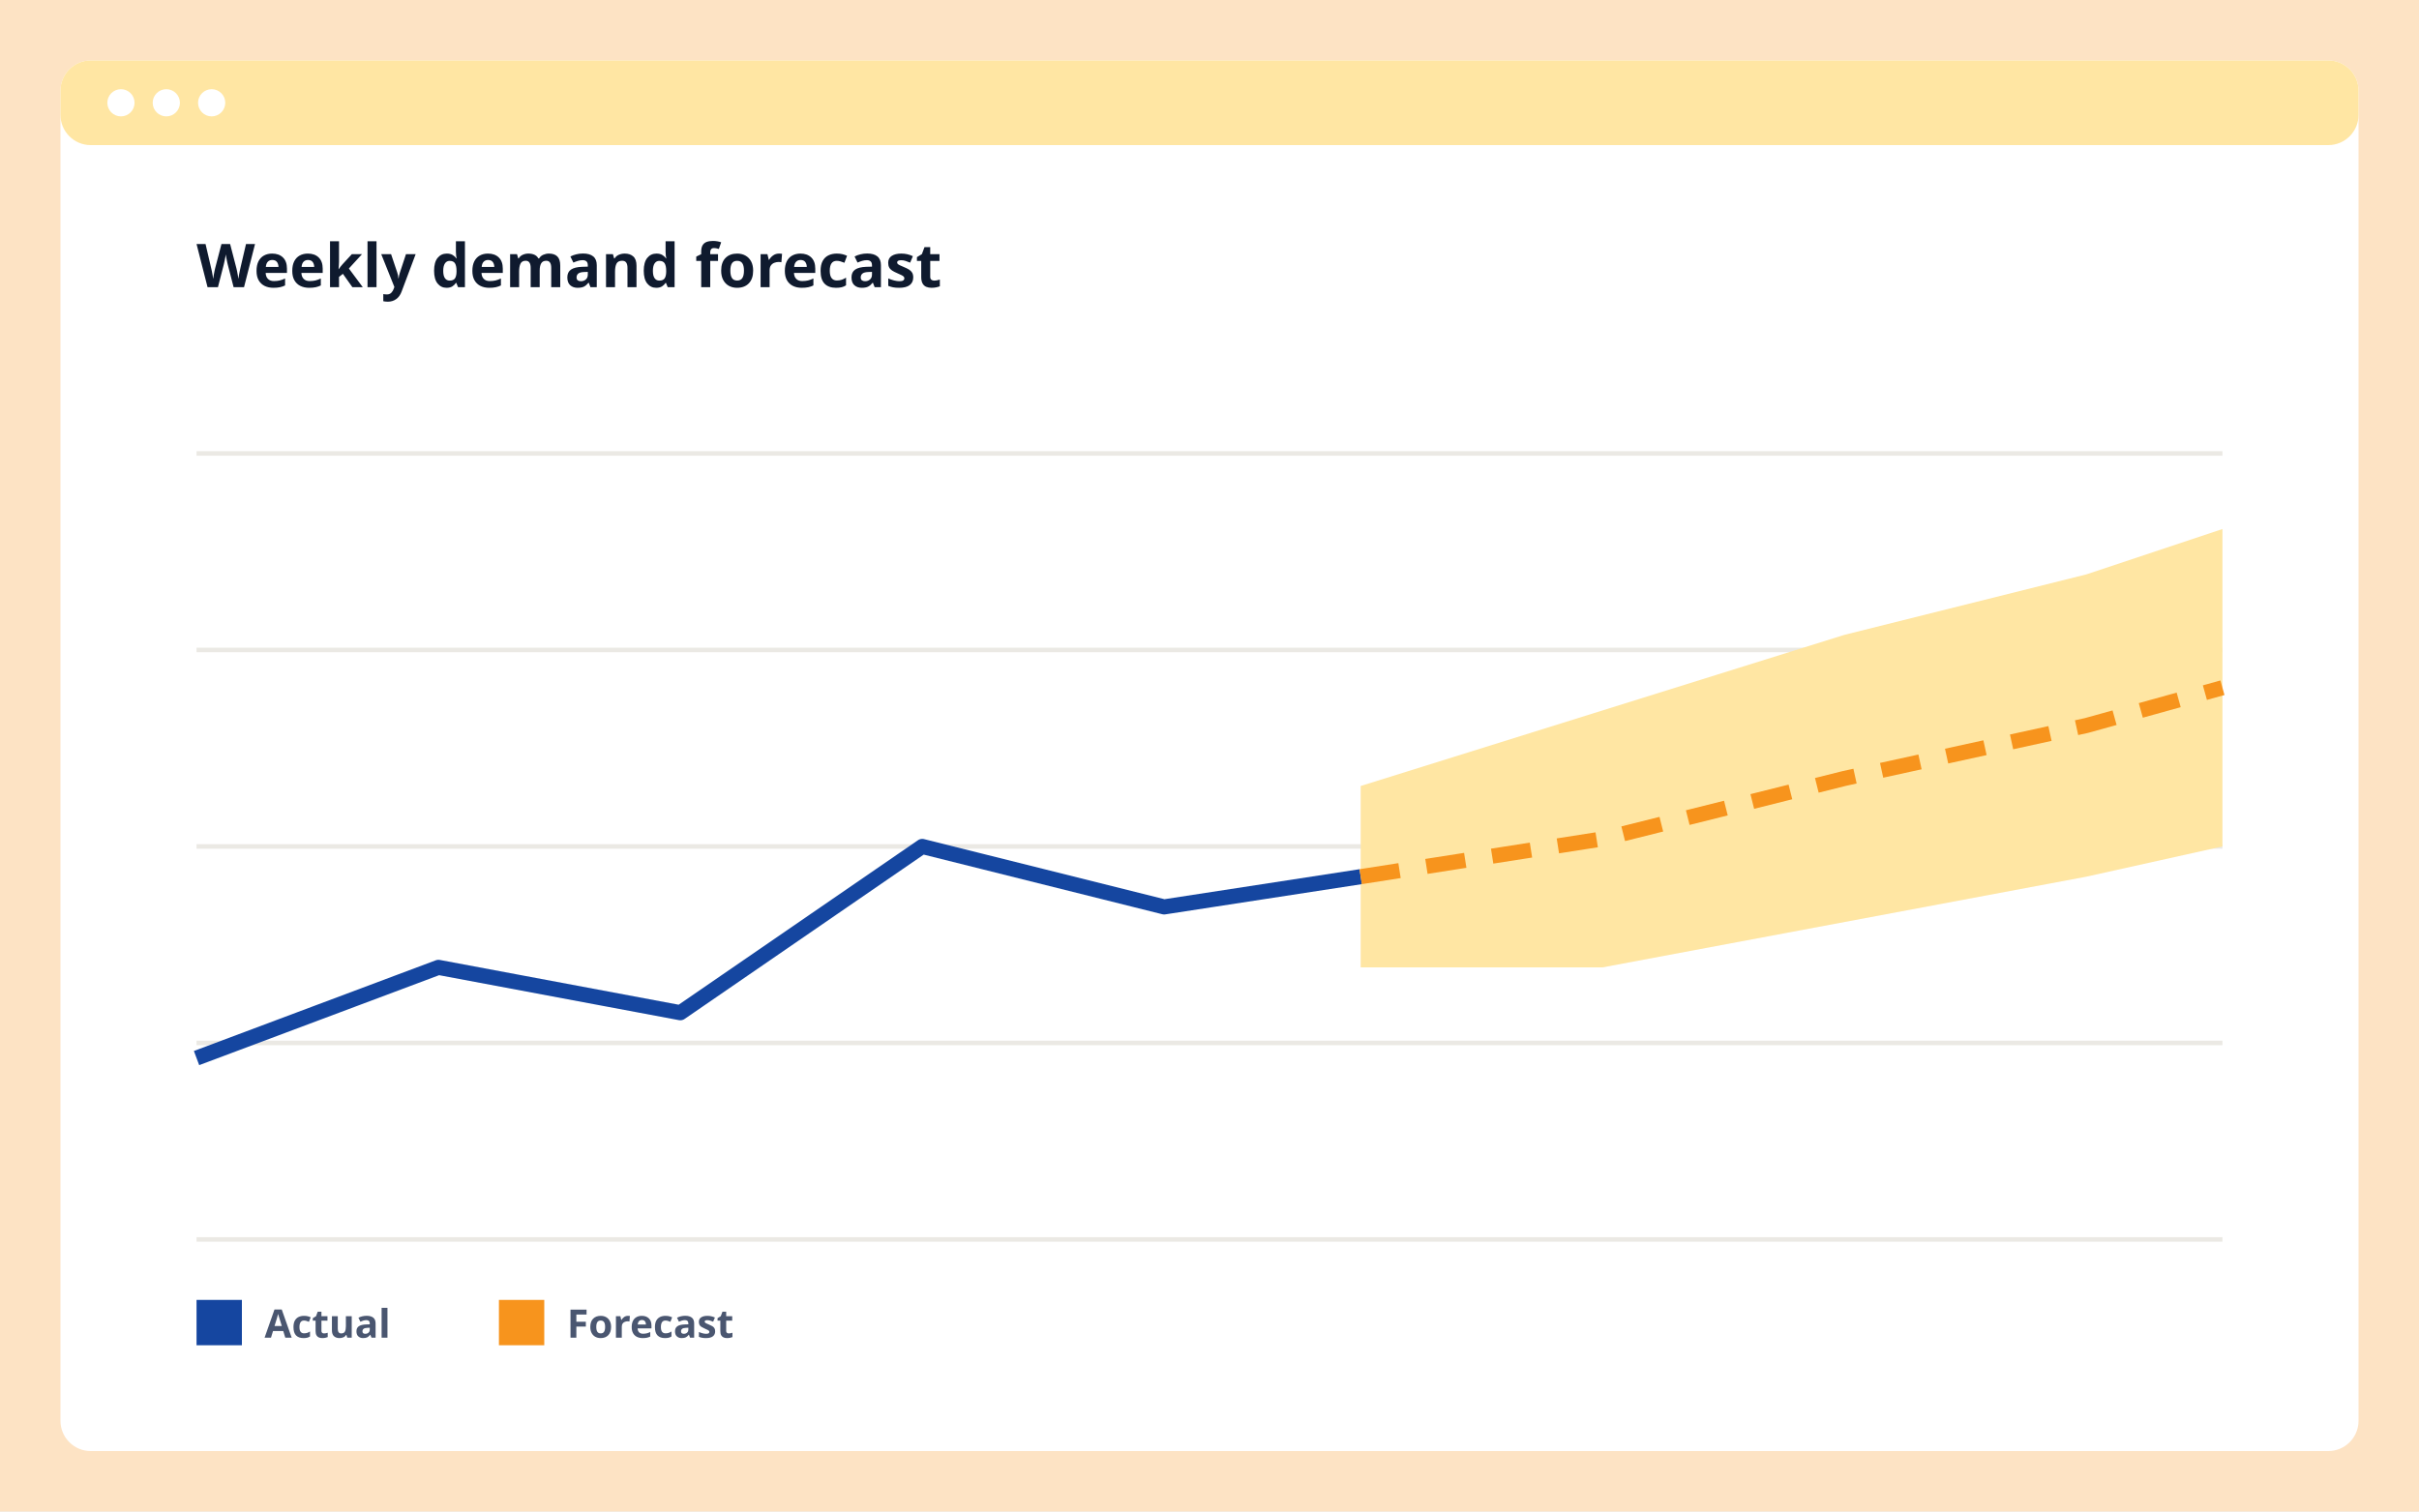
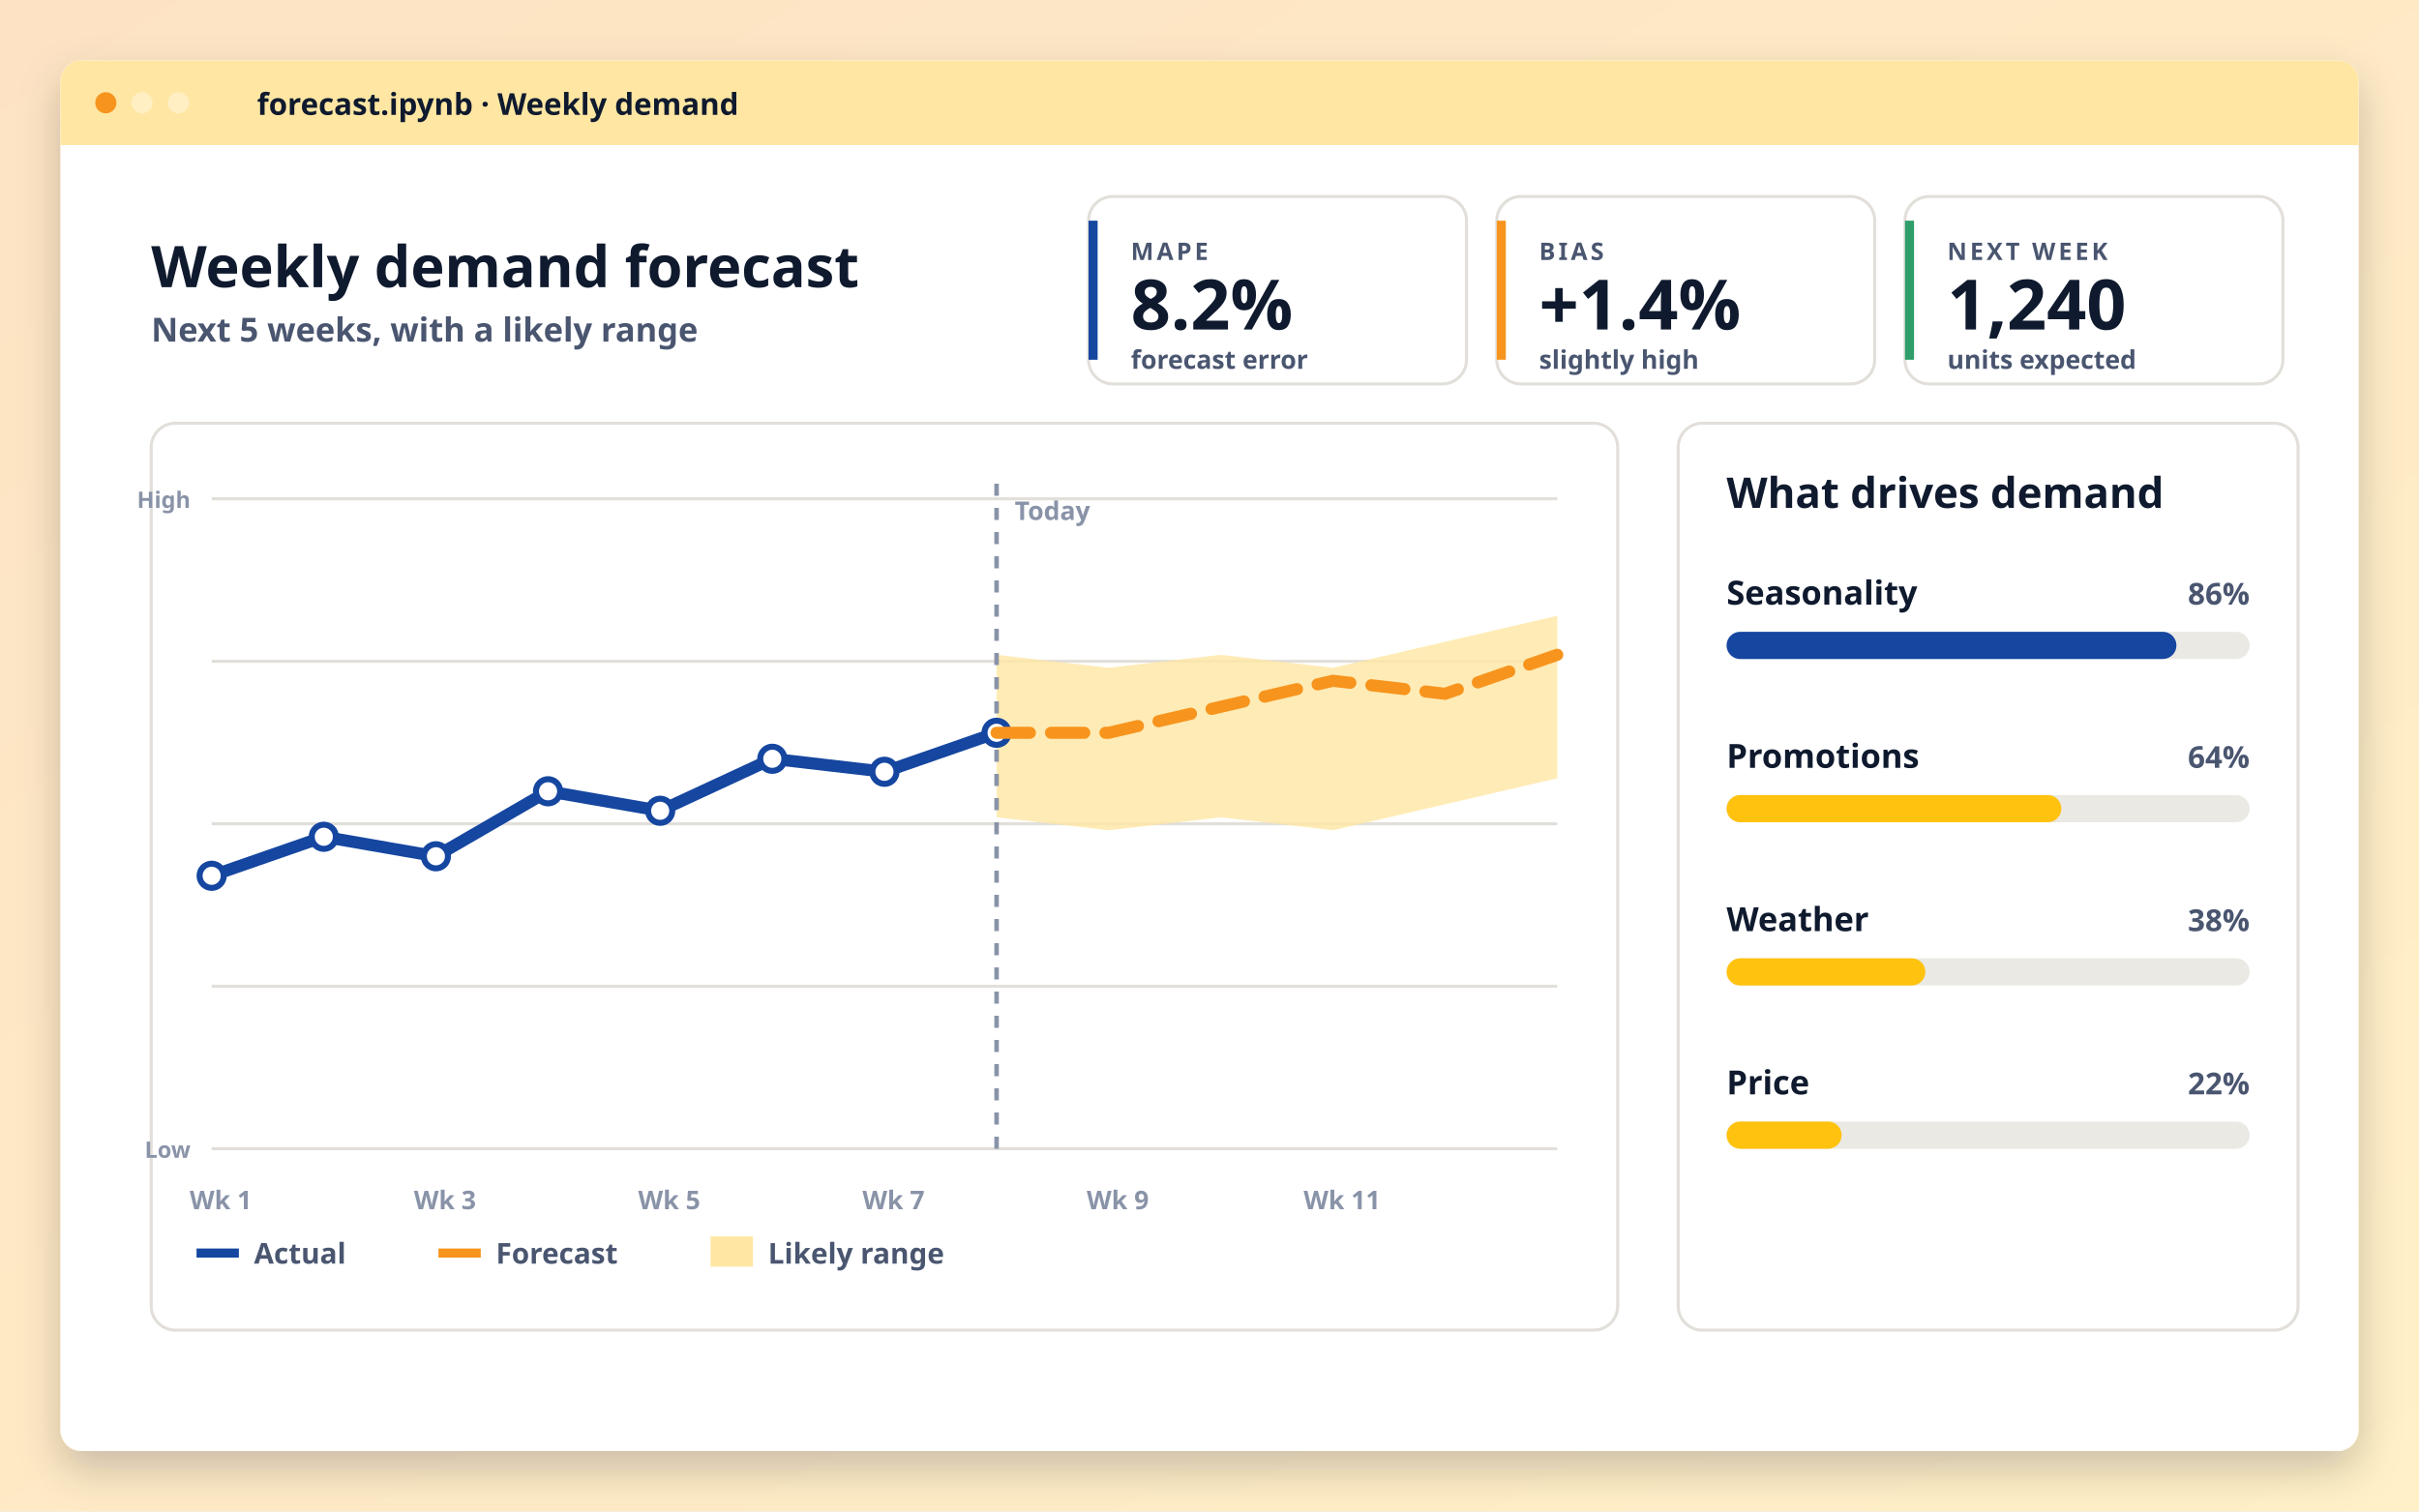
<svg xmlns="http://www.w3.org/2000/svg" viewBox="0 0 1600 1000" width="1600" height="1000">
-   <rect width="1600" height="1000" fill="#fde3c4" />
-   <rect x="40" y="40" width="1520" height="920" rx="20" fill="#ffffff" />
-   <rect x="40" y="40" width="1520" height="56" rx="20" fill="#ffe6a3" />
-   <circle cx="80" cy="68" r="9" fill="#ffffff" />
-   <circle cx="110" cy="68" r="9" fill="#ffffff" />
-   <circle cx="140" cy="68" r="9" fill="#ffffff" />
-   <text x="130" y="190" fill="#0f1a2e" font-size="40" font-weight="800" font-family="Archivo, 'Segoe UI', system-ui, sans-serif">Weekly demand forecast</text>
-   <line x1="130" y1="300" x2="1470" y2="300" stroke="#ebe9e4" stroke-width="3" />
-   <line x1="130" y1="430" x2="1470" y2="430" stroke="#ebe9e4" stroke-width="3" />
-   <line x1="130" y1="560" x2="1470" y2="560" stroke="#ebe9e4" stroke-width="3" />
-   <line x1="130" y1="690" x2="1470" y2="690" stroke="#ebe9e4" stroke-width="3" />
-   <line x1="130" y1="820" x2="1470" y2="820" stroke="#ebe9e4" stroke-width="3" />
-   <path d="M900,520 L1060,470 L1220,420 L1380,380 L1470,350 L1470,560 L1380,580 L1220,610 L1060,640 L900,640 Z" fill="#ffe6a3" />
-   <polyline points="130,700 290,640 450,670 610,560 770,600 900,580" fill="none" stroke="#1546a0" stroke-width="10" stroke-linejoin="round" />
-   <polyline points="900,580 1060,555 1220,515 1380,480 1470,455" fill="none" stroke="#f7941d" stroke-width="10" stroke-dasharray="26 18" />
-   <rect x="130" y="860" width="30" height="30" fill="#1546a0" />
-   <text x="175" y="885" fill="#4a5670" font-size="26" font-weight="600" font-family="Archivo, 'Segoe UI', system-ui, sans-serif">Actual</text>
-   <rect x="330" y="860" width="30" height="30" fill="#f7941d" />
-   <text x="375" y="885" fill="#4a5670" font-size="26" font-weight="600" font-family="Archivo, 'Segoe UI', system-ui, sans-serif">Forecast</text>
+   <defs>
+     <filter id="sh" x="-15%" y="-15%" width="130%" height="140%">
+       <feDropShadow dx="0" dy="12" stdDeviation="14" flood-color="#0f1a2e" flood-opacity="0.2" />
+     </filter>
+     <filter id="sh2" x="-15%" y="-15%" width="130%" height="140%">
+       <feDropShadow dx="0" dy="5" stdDeviation="6" flood-color="#0f1a2e" flood-opacity="0.18" />
+     </filter>
+     <filter id="glow" x="-50%" y="-50%" width="200%" height="200%">
+       <feGaussianBlur stdDeviation="10" />
+     </filter>
+     <linearGradient id="g147" x1="0" y1="0" x2="1" y2="1">
+       <stop offset="0" stop-color="#fde3c4" />
+       <stop offset="1" stop-color="#fff0c7" />
+     </linearGradient>
+   </defs>
+   <rect width="1600" height="1000" fill="url(#g147)" />
+   <g filter="url(#sh)">
+     <rect x="40" y="40" width="1520" height="920" rx="14" fill="#ffffff" />
+   </g>
+   <path d="M40,96 V54 a14,14 0 0 1 14,-14 h1492 a14,14 0 0 1 14,14 V96 Z" fill="#ffe6a3" />
+   <circle cx="70" cy="68" r="7" fill="#f7941d" />
+   <circle cx="94" cy="68" r="7" fill="rgba(255,255,255,0.35)" />
+   <circle cx="118" cy="68" r="7" fill="rgba(255,255,255,0.35)" />
+   <text x="170" y="76" fill="#0f1a2e" font-size="20" font-weight="700" font-family="Archivo, 'Segoe UI', system-ui, -apple-system, sans-serif">forecast.ipynb · Weekly demand</text>
+   <text x="100" y="190" fill="#0f1a2e" font-size="38" font-weight="800" font-family="Archivo, 'Segoe UI', system-ui, -apple-system, sans-serif">Weekly demand forecast</text>
+   <text x="100" y="226" fill="#4a5670" font-size="22" font-weight="600" font-family="Archivo, 'Segoe UI', system-ui, -apple-system, sans-serif">Next 5 weeks, with a likely range</text>
+   <g filter="url(#sh2)">
+     <rect x="1060" y="150" width="0" height="0" rx="0" fill="none" />
+   </g>
+   <rect x="720" y="130" width="250" height="124" rx="16" fill="#ffffff" stroke="#e2dfda" stroke-width="2" />
+   <rect x="720" y="146" width="6" height="92" fill="#1546a0" />
+   <text x="748" y="172" fill="#4a5670" font-size="16" font-weight="800" font-family="Archivo, 'Segoe UI', system-ui, -apple-system, sans-serif" letter-spacing="2">MAPE</text>
+   <text x="748" y="218" fill="#0f1a2e" font-size="46" font-weight="800" font-family="Archivo, 'Segoe UI', system-ui, -apple-system, sans-serif">8.2%</text>
+   <text x="748" y="244" fill="#4a5670" font-size="17" font-weight="600" font-family="Archivo, 'Segoe UI', system-ui, -apple-system, sans-serif">forecast error</text>
+   <g filter="url(#sh2)">
+     <rect x="1060" y="150" width="0" height="0" rx="0" fill="none" />
+   </g>
+   <rect x="990" y="130" width="250" height="124" rx="16" fill="#ffffff" stroke="#e2dfda" stroke-width="2" />
+   <rect x="990" y="146" width="6" height="92" fill="#f7941d" />
+   <text x="1018" y="172" fill="#4a5670" font-size="16" font-weight="800" font-family="Archivo, 'Segoe UI', system-ui, -apple-system, sans-serif" letter-spacing="2">BIAS</text>
+   <text x="1018" y="218" fill="#0f1a2e" font-size="46" font-weight="800" font-family="Archivo, 'Segoe UI', system-ui, -apple-system, sans-serif">+1.4%</text>
+   <text x="1018" y="244" fill="#4a5670" font-size="17" font-weight="600" font-family="Archivo, 'Segoe UI', system-ui, -apple-system, sans-serif">slightly high</text>
+   <g filter="url(#sh2)">
+     <rect x="1060" y="150" width="0" height="0" rx="0" fill="none" />
+   </g>
+   <rect x="1260" y="130" width="250" height="124" rx="16" fill="#ffffff" stroke="#e2dfda" stroke-width="2" />
+   <rect x="1260" y="146" width="6" height="92" fill="#2f9e6b" />
+   <text x="1288" y="172" fill="#4a5670" font-size="16" font-weight="800" font-family="Archivo, 'Segoe UI', system-ui, -apple-system, sans-serif" letter-spacing="2">NEXT WEEK</text>
+   <text x="1288" y="218" fill="#0f1a2e" font-size="46" font-weight="800" font-family="Archivo, 'Segoe UI', system-ui, -apple-system, sans-serif">1,240</text>
+   <text x="1288" y="244" fill="#4a5670" font-size="17" font-weight="600" font-family="Archivo, 'Segoe UI', system-ui, -apple-system, sans-serif">units expected</text>
+   <rect x="100" y="280" width="970" height="600" rx="16" fill="#ffffff" stroke="#e2dfda" stroke-width="2" />
+   <line x1="140" y1="330" x2="1030" y2="330" stroke="#e2dfda" stroke-width="2" />
+   <line x1="140" y1="437.5" x2="1030" y2="437.5" stroke="#e2dfda" stroke-width="2" />
+   <line x1="140" y1="545" x2="1030" y2="545" stroke="#e2dfda" stroke-width="2" />
+   <line x1="140" y1="652.5" x2="1030" y2="652.5" stroke="#e2dfda" stroke-width="2" />
+   <line x1="140" y1="760" x2="1030" y2="760" stroke="#e2dfda" stroke-width="2" />
+   <text x="146" y="800" fill="#8993a8" font-size="17" font-weight="700" font-family="Archivo, 'Segoe UI', system-ui, -apple-system, sans-serif" text-anchor="middle">Wk 1</text>
+   <text x="294.333" y="800" fill="#8993a8" font-size="17" font-weight="700" font-family="Archivo, 'Segoe UI', system-ui, -apple-system, sans-serif" text-anchor="middle">Wk 3</text>
+   <text x="442.667" y="800" fill="#8993a8" font-size="17" font-weight="700" font-family="Archivo, 'Segoe UI', system-ui, -apple-system, sans-serif" text-anchor="middle">Wk 5</text>
+   <text x="591" y="800" fill="#8993a8" font-size="17" font-weight="700" font-family="Archivo, 'Segoe UI', system-ui, -apple-system, sans-serif" text-anchor="middle">Wk 7</text>
+   <text x="739.333" y="800" fill="#8993a8" font-size="17" font-weight="700" font-family="Archivo, 'Segoe UI', system-ui, -apple-system, sans-serif" text-anchor="middle">Wk 9</text>
+   <text x="887.667" y="800" fill="#8993a8" font-size="17" font-weight="700" font-family="Archivo, 'Segoe UI', system-ui, -apple-system, sans-serif" text-anchor="middle">Wk 11</text>
+   <text x="126" y="336" fill="#8993a8" font-size="15" font-weight="700" font-family="Archivo, 'Segoe UI', system-ui, -apple-system, sans-serif" text-anchor="end">High</text>
+   <text x="126" y="766" fill="#8993a8" font-size="15" font-weight="700" font-family="Archivo, 'Segoe UI', system-ui, -apple-system, sans-serif" text-anchor="end">Low</text>
+   <polygon points="659.167,433.2 733.333,441.8 807.5,433.2 881.667,441.8 955.833,424.6 1030,407.4 1030,514.9 955.833,532.1 881.667,549.3 807.5,540.7 733.333,549.3 659.167,540.7" fill="#ffe6a3" opacity="0.8" />
+   <line x1="659.167" y1="320" x2="659.167" y2="760" stroke="#8993a8" stroke-width="3" stroke-dasharray="8 8" />
+   <text x="671.167" y="344" fill="#8993a8" font-size="17" font-weight="800" font-family="Archivo, 'Segoe UI', system-ui, -apple-system, sans-serif">Today</text>
+   <polyline points="140,579.4 214.167,553.6 288.333,566.5 362.5,523.5 436.667,536.4 510.833,502 585,510.6 659.167,484.8" fill="none" stroke="#1546a0" stroke-width="8" stroke-linejoin="round" stroke-linecap="round" />
+   <circle cx="140" cy="579.4" r="8" fill="#ffffff" stroke="#1546a0" stroke-width="4" />
+   <circle cx="214.167" cy="553.6" r="8" fill="#ffffff" stroke="#1546a0" stroke-width="4" />
+   <circle cx="288.333" cy="566.5" r="8" fill="#ffffff" stroke="#1546a0" stroke-width="4" />
+   <circle cx="362.5" cy="523.5" r="8" fill="#ffffff" stroke="#1546a0" stroke-width="4" />
+   <circle cx="436.667" cy="536.4" r="8" fill="#ffffff" stroke="#1546a0" stroke-width="4" />
+   <circle cx="510.833" cy="502" r="8" fill="#ffffff" stroke="#1546a0" stroke-width="4" />
+   <circle cx="585" cy="510.6" r="8" fill="#ffffff" stroke="#1546a0" stroke-width="4" />
+   <circle cx="659.167" cy="484.8" r="8" fill="#ffffff" stroke="#1546a0" stroke-width="4" />
+   <polyline points="659.167,484.8 733.333,484.8 807.5,467.6 881.667,450.4 955.833,459 1030,433.2" fill="none" stroke="#f7941d" stroke-width="8" stroke-dasharray="22 14" stroke-linecap="round" />
+   <rect x="130" y="826" width="28" height="6" fill="#1546a0" />
+   <text x="168" y="836" fill="#4a5670" font-size="19" font-weight="700" font-family="Archivo, 'Segoe UI', system-ui, -apple-system, sans-serif">Actual</text>
+   <rect x="290" y="826" width="28" height="6" fill="#f7941d" />
+   <text x="328" y="836" fill="#4a5670" font-size="19" font-weight="700" font-family="Archivo, 'Segoe UI', system-ui, -apple-system, sans-serif">Forecast</text>
+   <rect x="470" y="818" width="28" height="20" fill="#ffe6a3" />
+   <text x="508" y="836" fill="#4a5670" font-size="19" font-weight="700" font-family="Archivo, 'Segoe UI', system-ui, -apple-system, sans-serif">Likely range</text>
+   <rect x="1110" y="280" width="410" height="600" rx="16" fill="#ffffff" stroke="#e2dfda" stroke-width="2" />
+   <text x="1142" y="336" fill="#0f1a2e" font-size="28" font-weight="800" font-family="Archivo, 'Segoe UI', system-ui, -apple-system, sans-serif">What drives demand</text>
+   <text x="1142" y="400" fill="#0f1a2e" font-size="22" font-weight="700" font-family="Archivo, 'Segoe UI', system-ui, -apple-system, sans-serif">Seasonality</text>
+   <rect x="1142" y="418" width="346" height="18" rx="9" fill="#ebe9e4" />
+   <rect x="1142" y="418" width="297.56" height="18" rx="9" fill="#1546a0" />
+   <text x="1488" y="400" fill="#4a5670" font-size="20" font-weight="800" font-family="Archivo, 'Segoe UI', system-ui, -apple-system, sans-serif" text-anchor="end">86%</text>
+   <text x="1142" y="508" fill="#0f1a2e" font-size="22" font-weight="700" font-family="Archivo, 'Segoe UI', system-ui, -apple-system, sans-serif">Promotions</text>
+   <rect x="1142" y="526" width="346" height="18" rx="9" fill="#ebe9e4" />
+   <rect x="1142" y="526" width="221.44" height="18" rx="9" fill="#ffc20e" />
+   <text x="1488" y="508" fill="#4a5670" font-size="20" font-weight="800" font-family="Archivo, 'Segoe UI', system-ui, -apple-system, sans-serif" text-anchor="end">64%</text>
+   <text x="1142" y="616" fill="#0f1a2e" font-size="22" font-weight="700" font-family="Archivo, 'Segoe UI', system-ui, -apple-system, sans-serif">Weather</text>
+   <rect x="1142" y="634" width="346" height="18" rx="9" fill="#ebe9e4" />
+   <rect x="1142" y="634" width="131.48" height="18" rx="9" fill="#ffc20e" />
+   <text x="1488" y="616" fill="#4a5670" font-size="20" font-weight="800" font-family="Archivo, 'Segoe UI', system-ui, -apple-system, sans-serif" text-anchor="end">38%</text>
+   <text x="1142" y="724" fill="#0f1a2e" font-size="22" font-weight="700" font-family="Archivo, 'Segoe UI', system-ui, -apple-system, sans-serif">Price</text>
+   <rect x="1142" y="742" width="346" height="18" rx="9" fill="#ebe9e4" />
+   <rect x="1142" y="742" width="76.12" height="18" rx="9" fill="#ffc20e" />
+   <text x="1488" y="724" fill="#4a5670" font-size="20" font-weight="800" font-family="Archivo, 'Segoe UI', system-ui, -apple-system, sans-serif" text-anchor="end">22%</text>
</svg>
